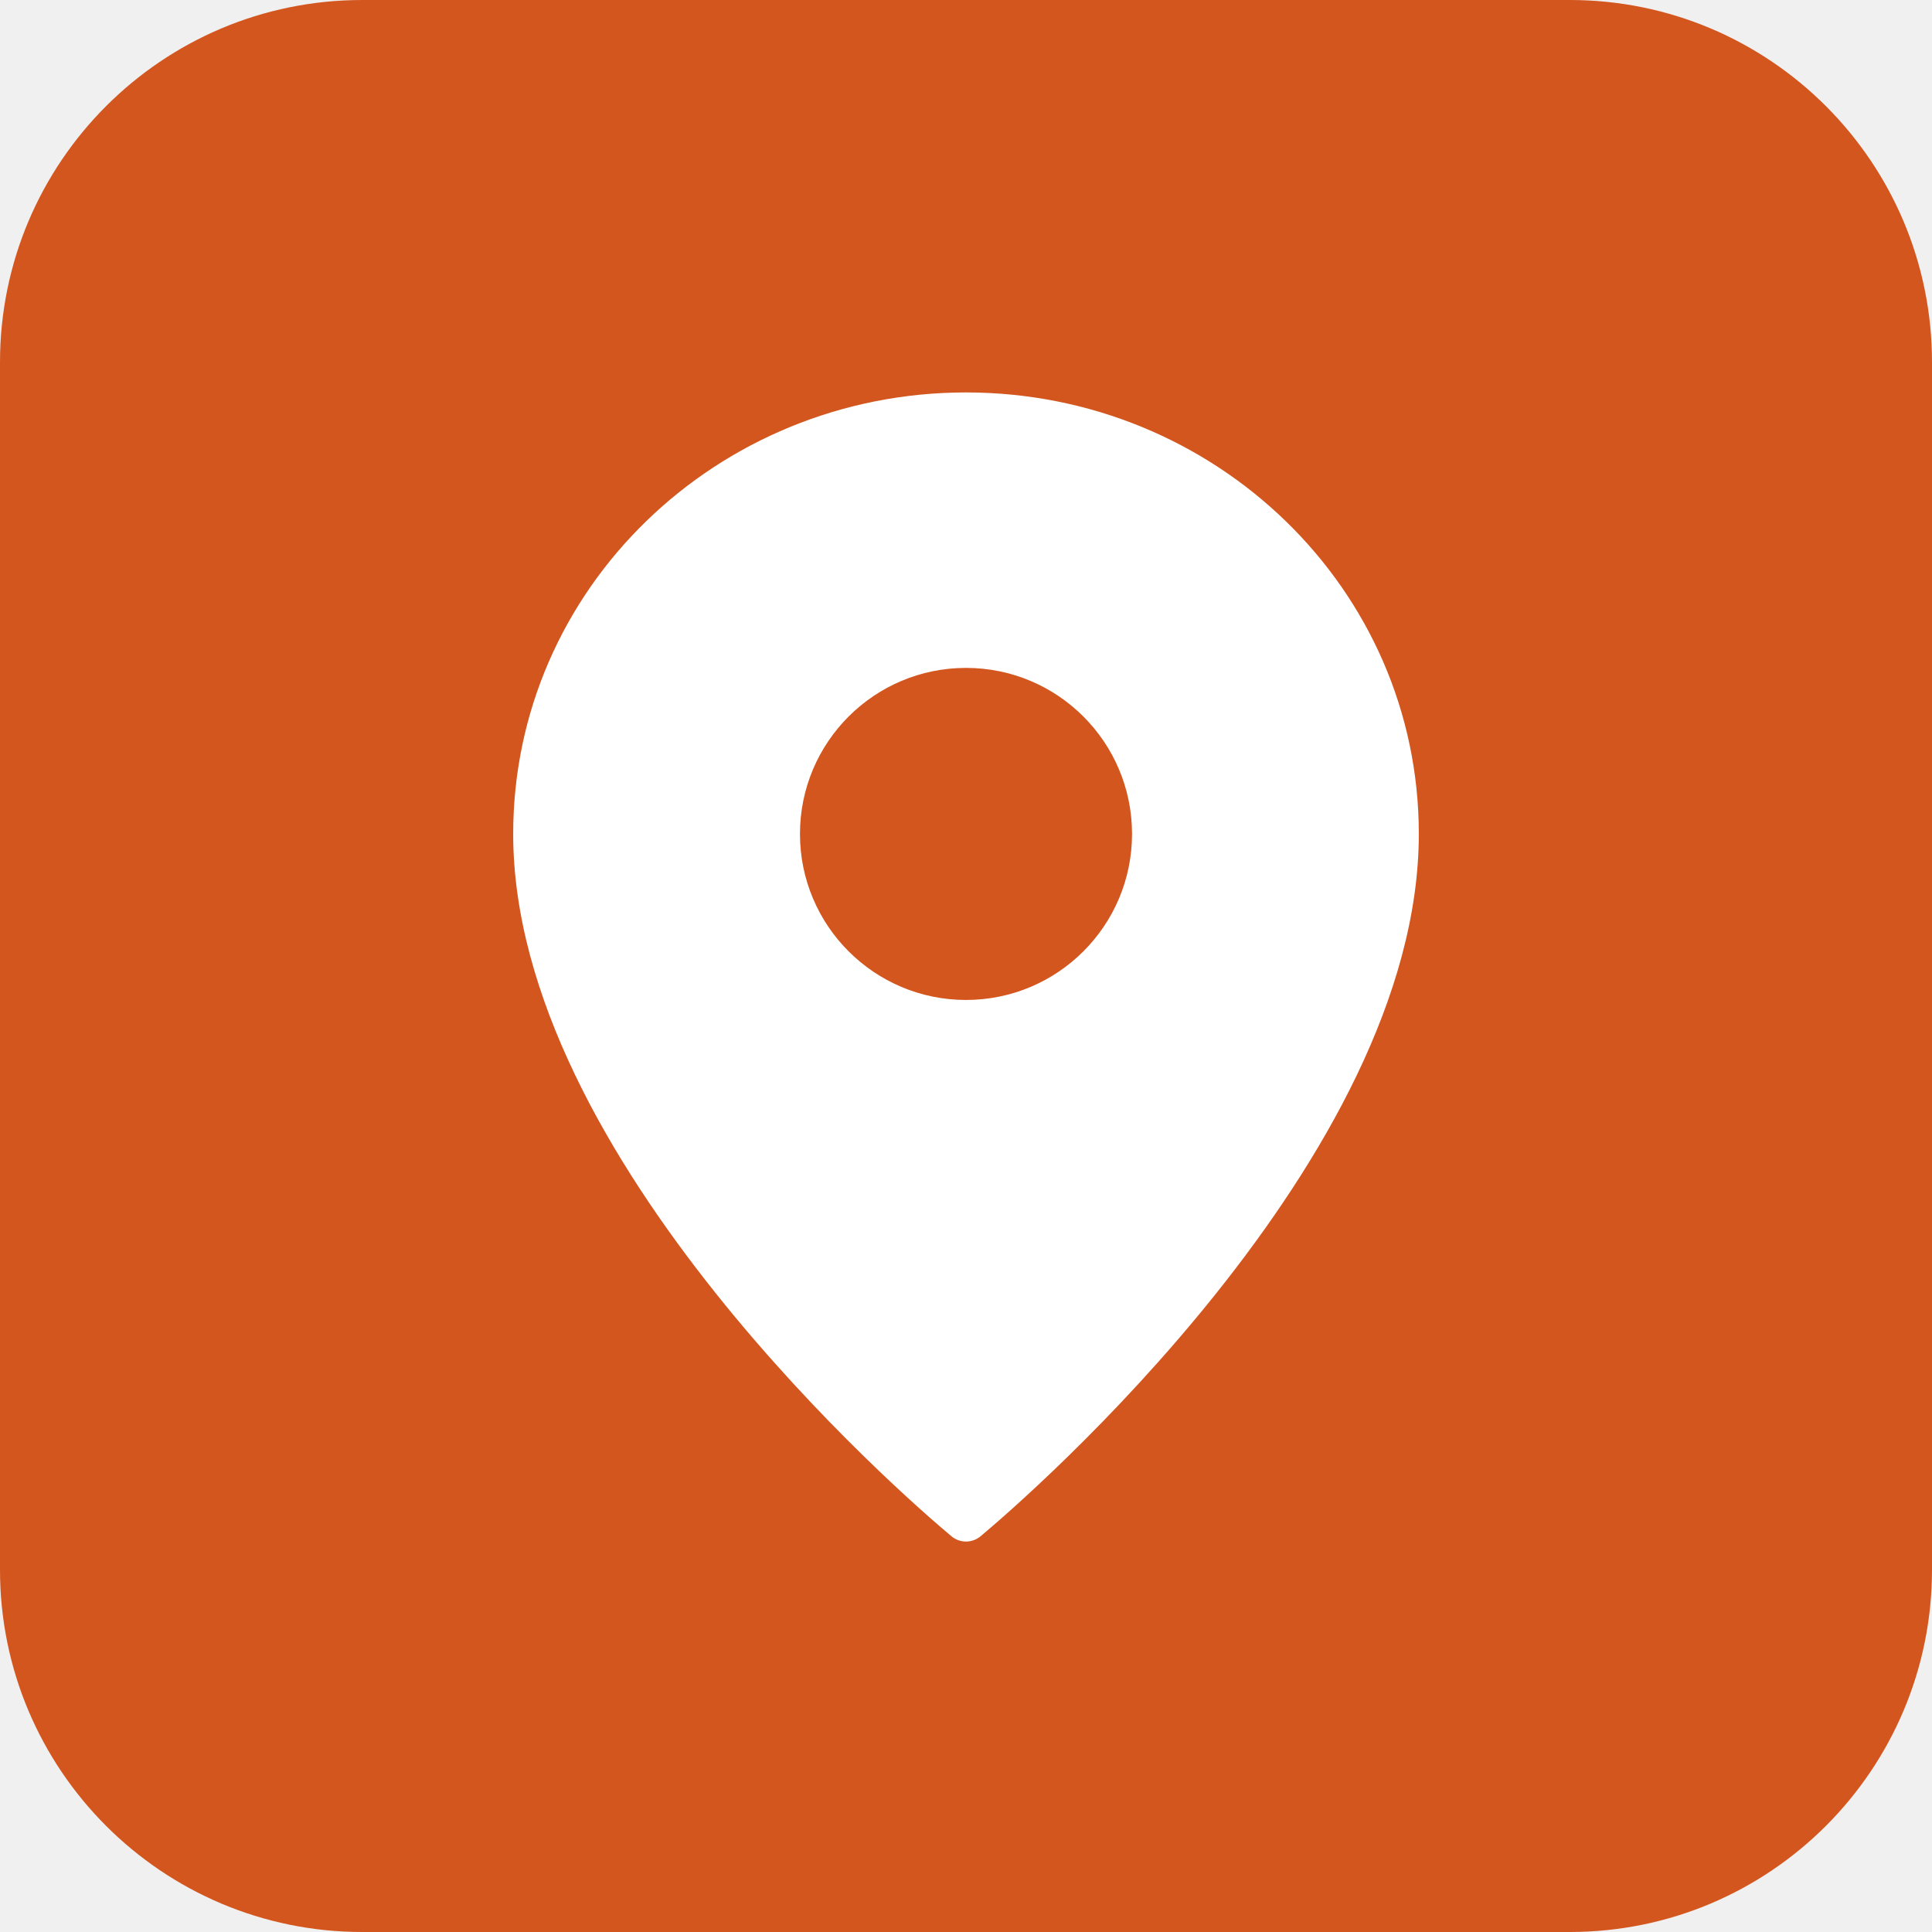
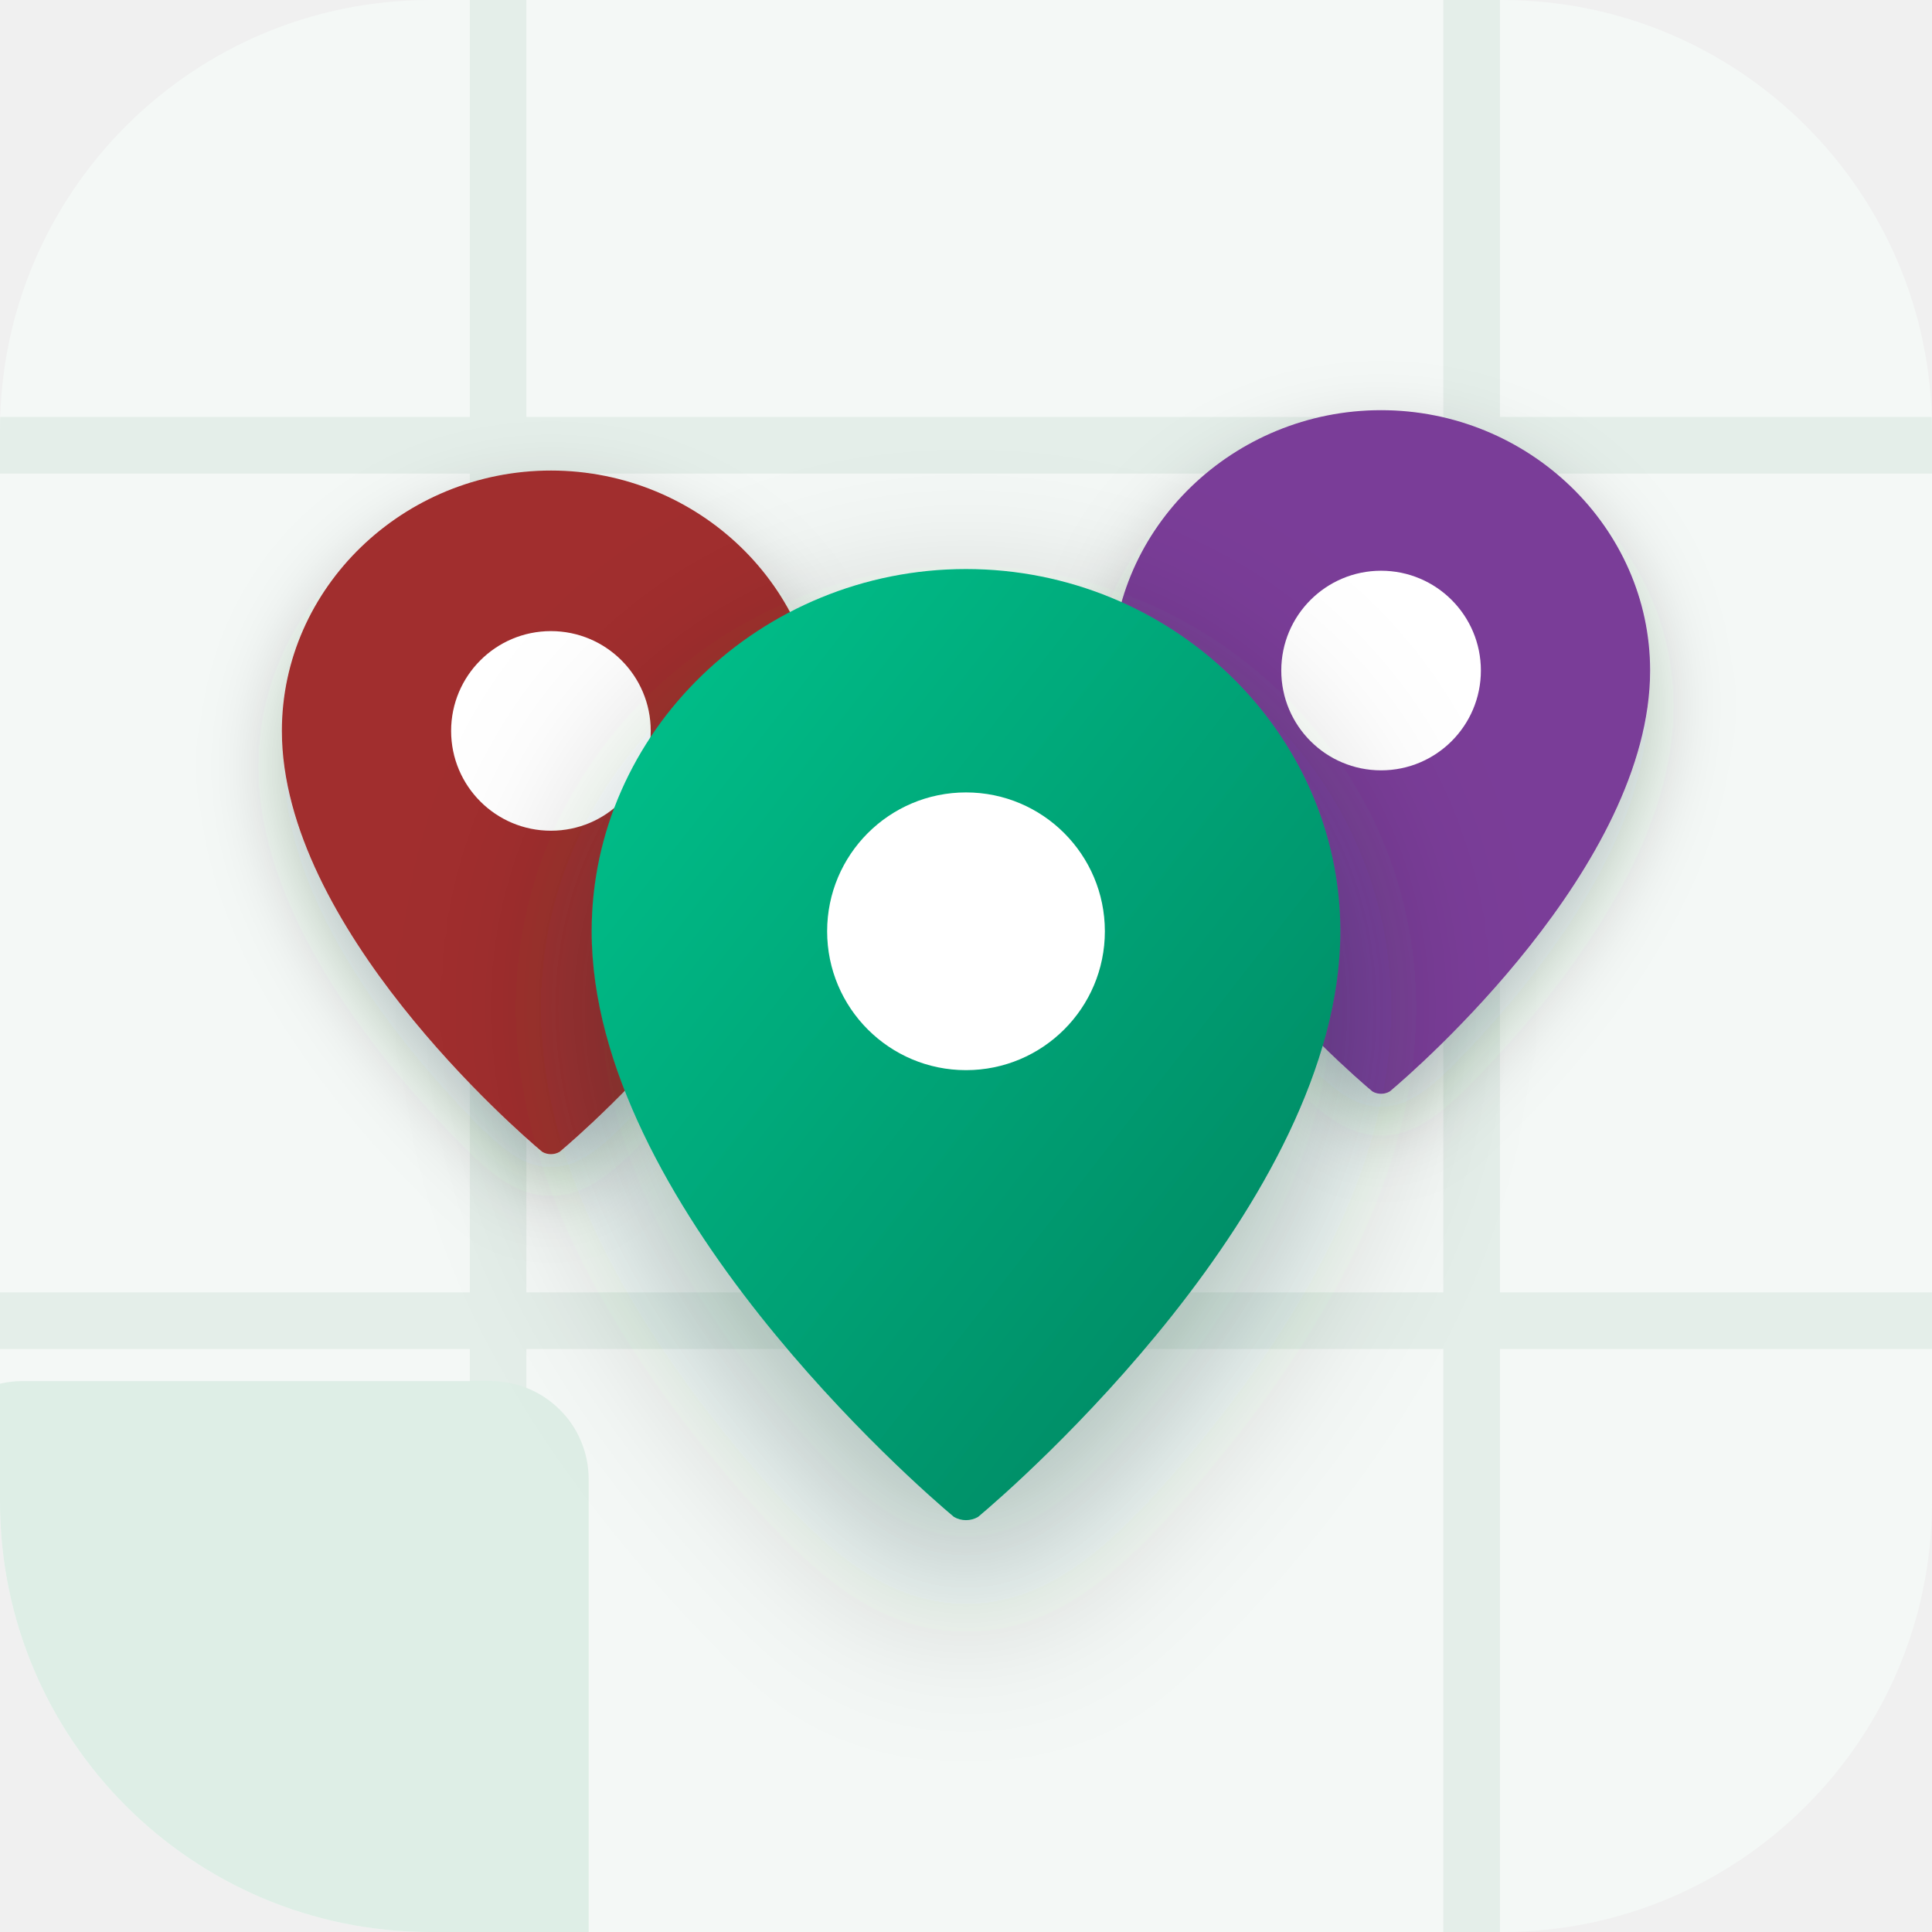
<svg xmlns="http://www.w3.org/2000/svg" viewBox="0 0 512 512" width="512" height="512">
-   <rect width="512" height="512" rx="96" fill="#d4561f" />
-   <path fill="#ffffff" d="M256 104c-66 0-120 52-120 117 0 86 104 176 116 186a6 6 0 0 0 8 0c12-10 116-100 116-186 0-65-54-117-120-117z" />
-   <circle cx="256" cy="221" r="44" fill="#d4561f" />
+   <defs>
+     <clipPath id="sq">
+       <rect width="512" height="512" rx="114" />
+     </clipPath>
+     <linearGradient id="deep" x1="0" y1="0" x2="1" y2="1">
+       <stop offset="0" stop-color="#00C48D" />
+       <stop offset="1" stop-color="#00815E" />
+     </linearGradient>
+     <filter id="shSm" x="-50%" y="-50%" width="200%" height="200%">
+       <feDropShadow dx="0" dy="8" stdDeviation="9" flood-color="#04372A" flood-opacity=".26" />
+     </filter>
+     <filter id="shLg" x="-50%" y="-50%" width="200%" height="200%">
+       <feDropShadow dx="0" dy="12" stdDeviation="15" flood-color="#04372A" flood-opacity=".32" />
+     </filter>
+     <g id="pin">
+       <path d="M0-62c-34 0-62 27-62 60 0 45 54 92 60 97a4 4 0 0 0 4 0c6-5 60-52 60-97 0-33-28-60-62-60z" />
+       <circle cx="0" cy="-2" r="23" fill="#ffffff" />
+     </g>
+   </defs>
+   <g clip-path="url(#sq)">
+     <rect width="512" height="512" fill="#F4F8F6" />
+     <g stroke="#E4EEE9" stroke-width="15" stroke-linecap="round">
+       <path d="M-10 118h532" />
+       <path d="M-10 350h532" />
+       <path d="M132-10v532" />
+       <path d="M390-10v532" />
+     </g>
+     <rect x="-20" y="366" width="176" height="180" rx="26" fill="#DEEEE6" />
+   </g>
+   <g filter="url(#shSm)" transform="translate(146 196) scale(1.15)">
+     <use href="#pin" fill="#A12F2F" />
+   </g>
+   <g filter="url(#shSm)" transform="translate(366 180) scale(1.15)">
+     <use href="#pin" fill="#7A3E98" />
+   </g>
+   <g filter="url(#shLg)" transform="translate(256 250) scale(1.6)">
+     <use href="#pin" fill="url(#deep)" />
+   </g>
</svg>
